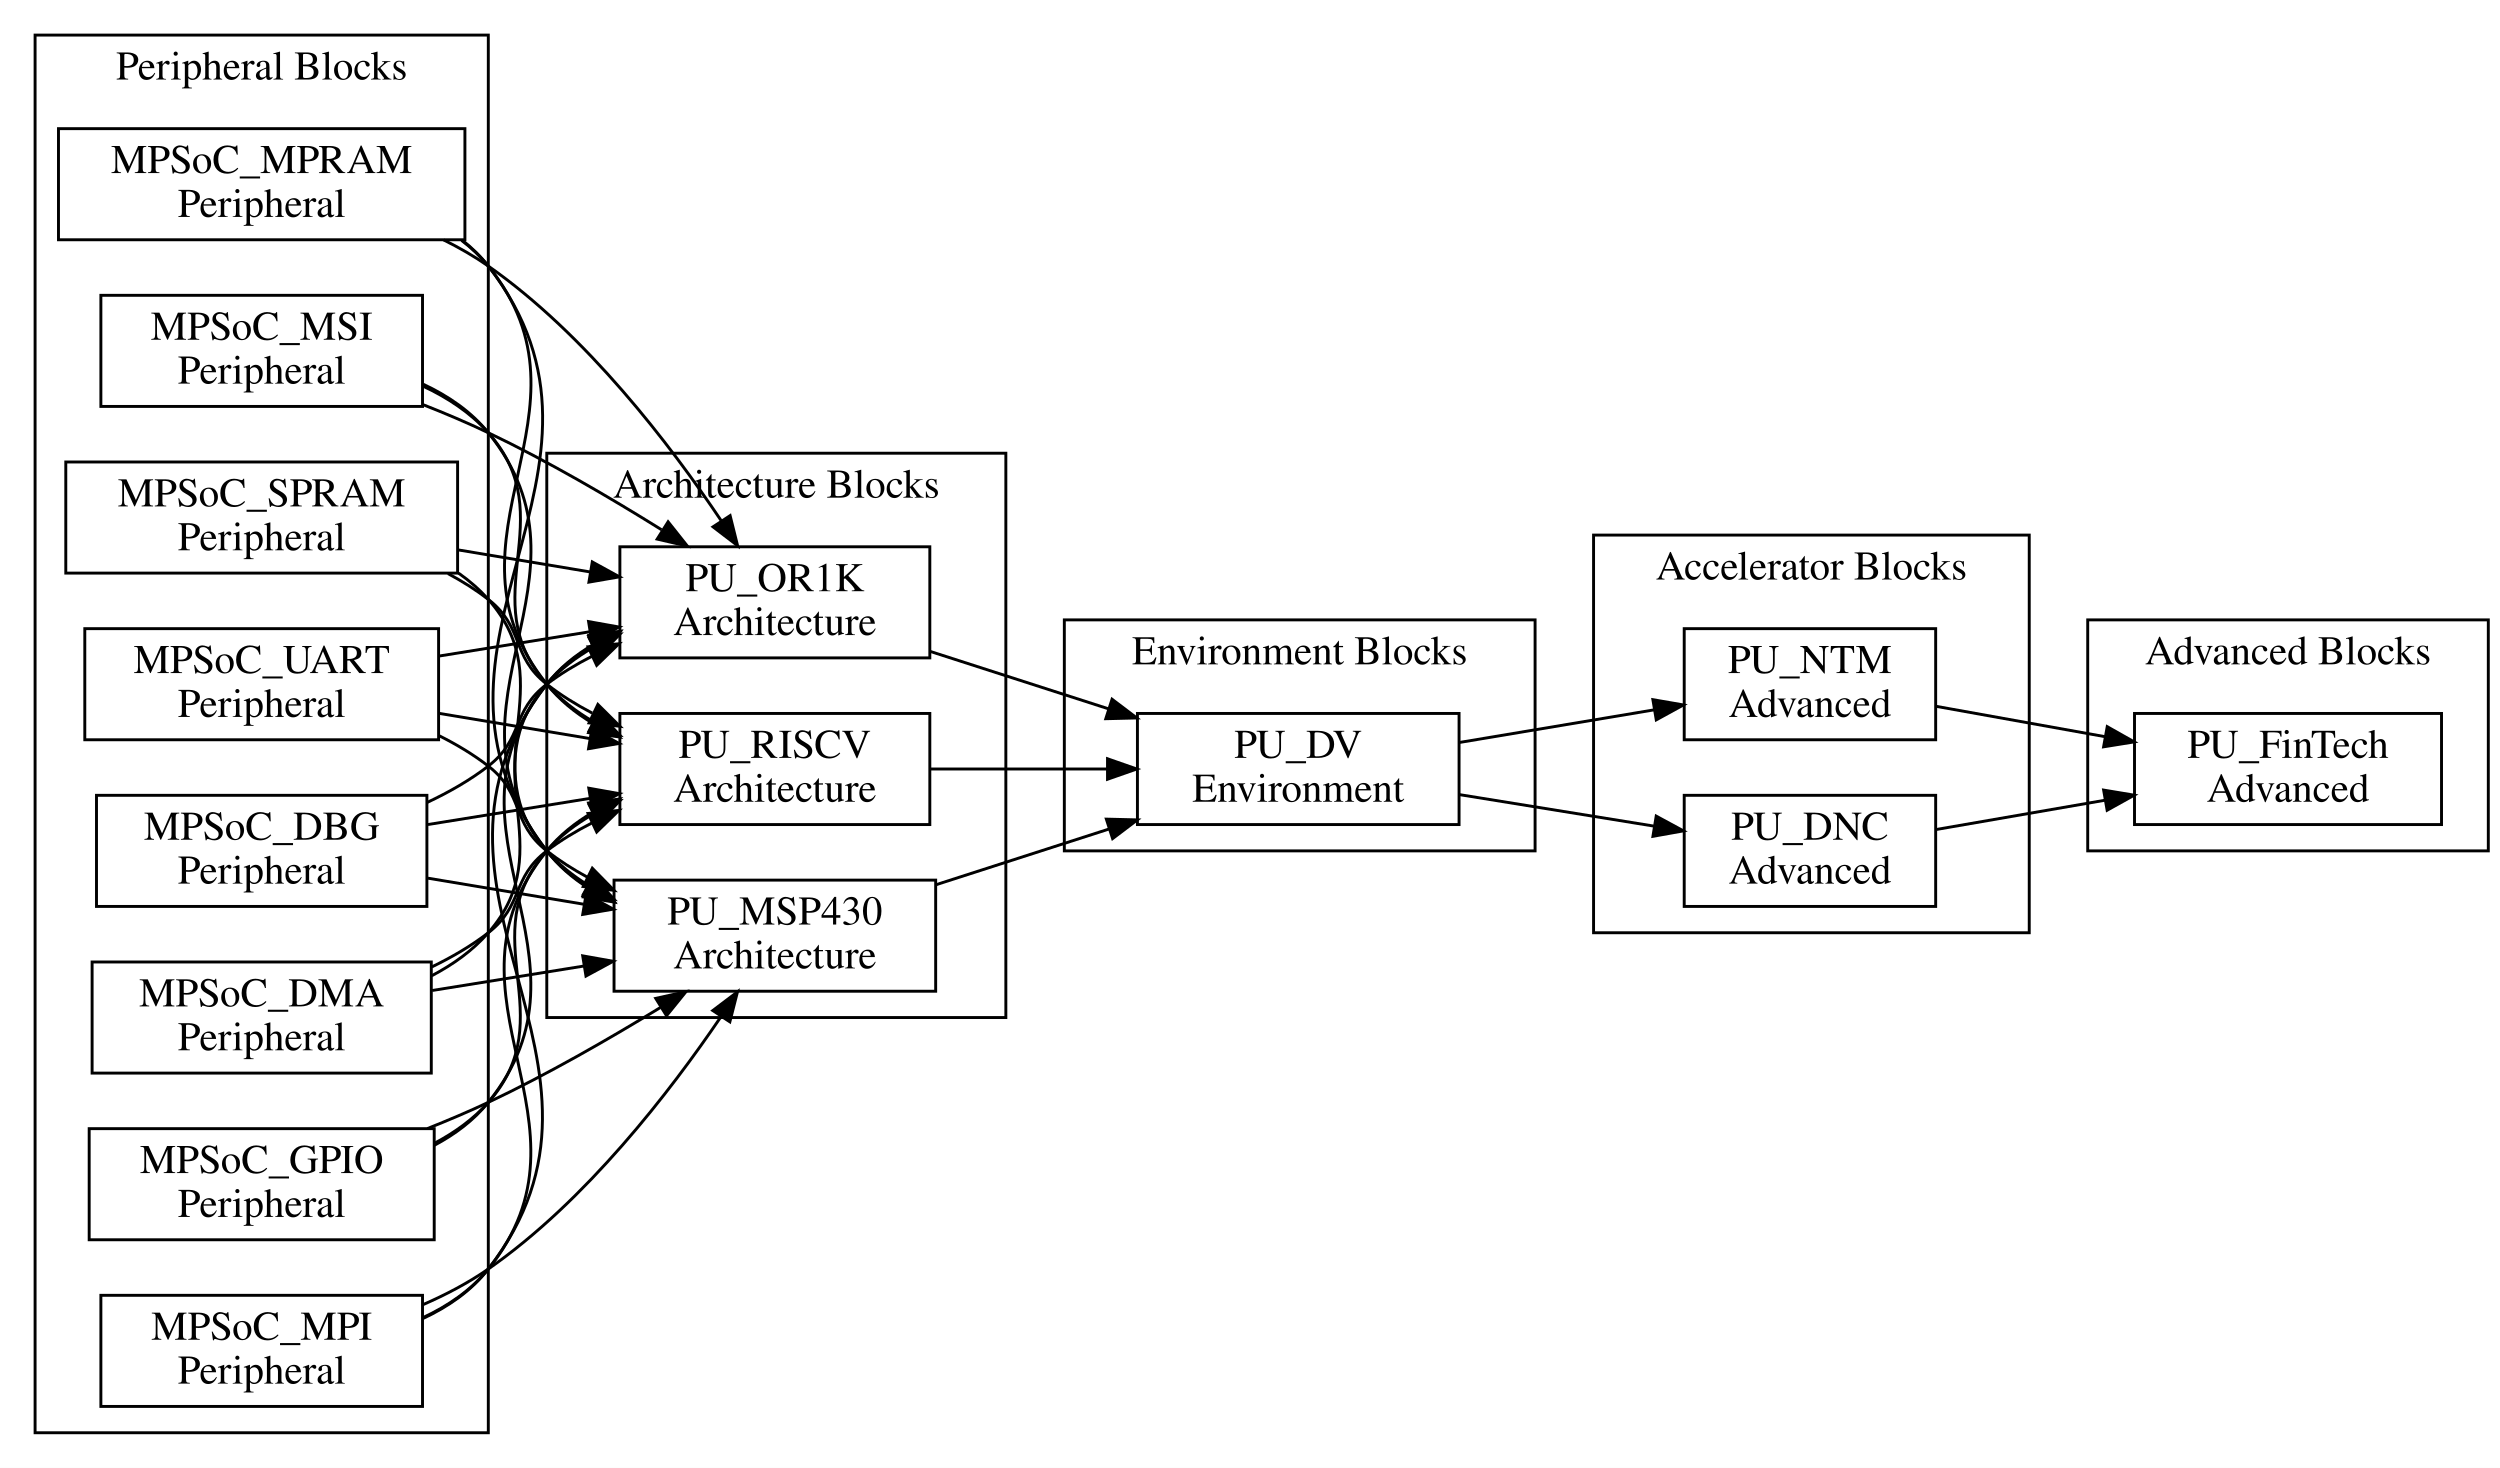
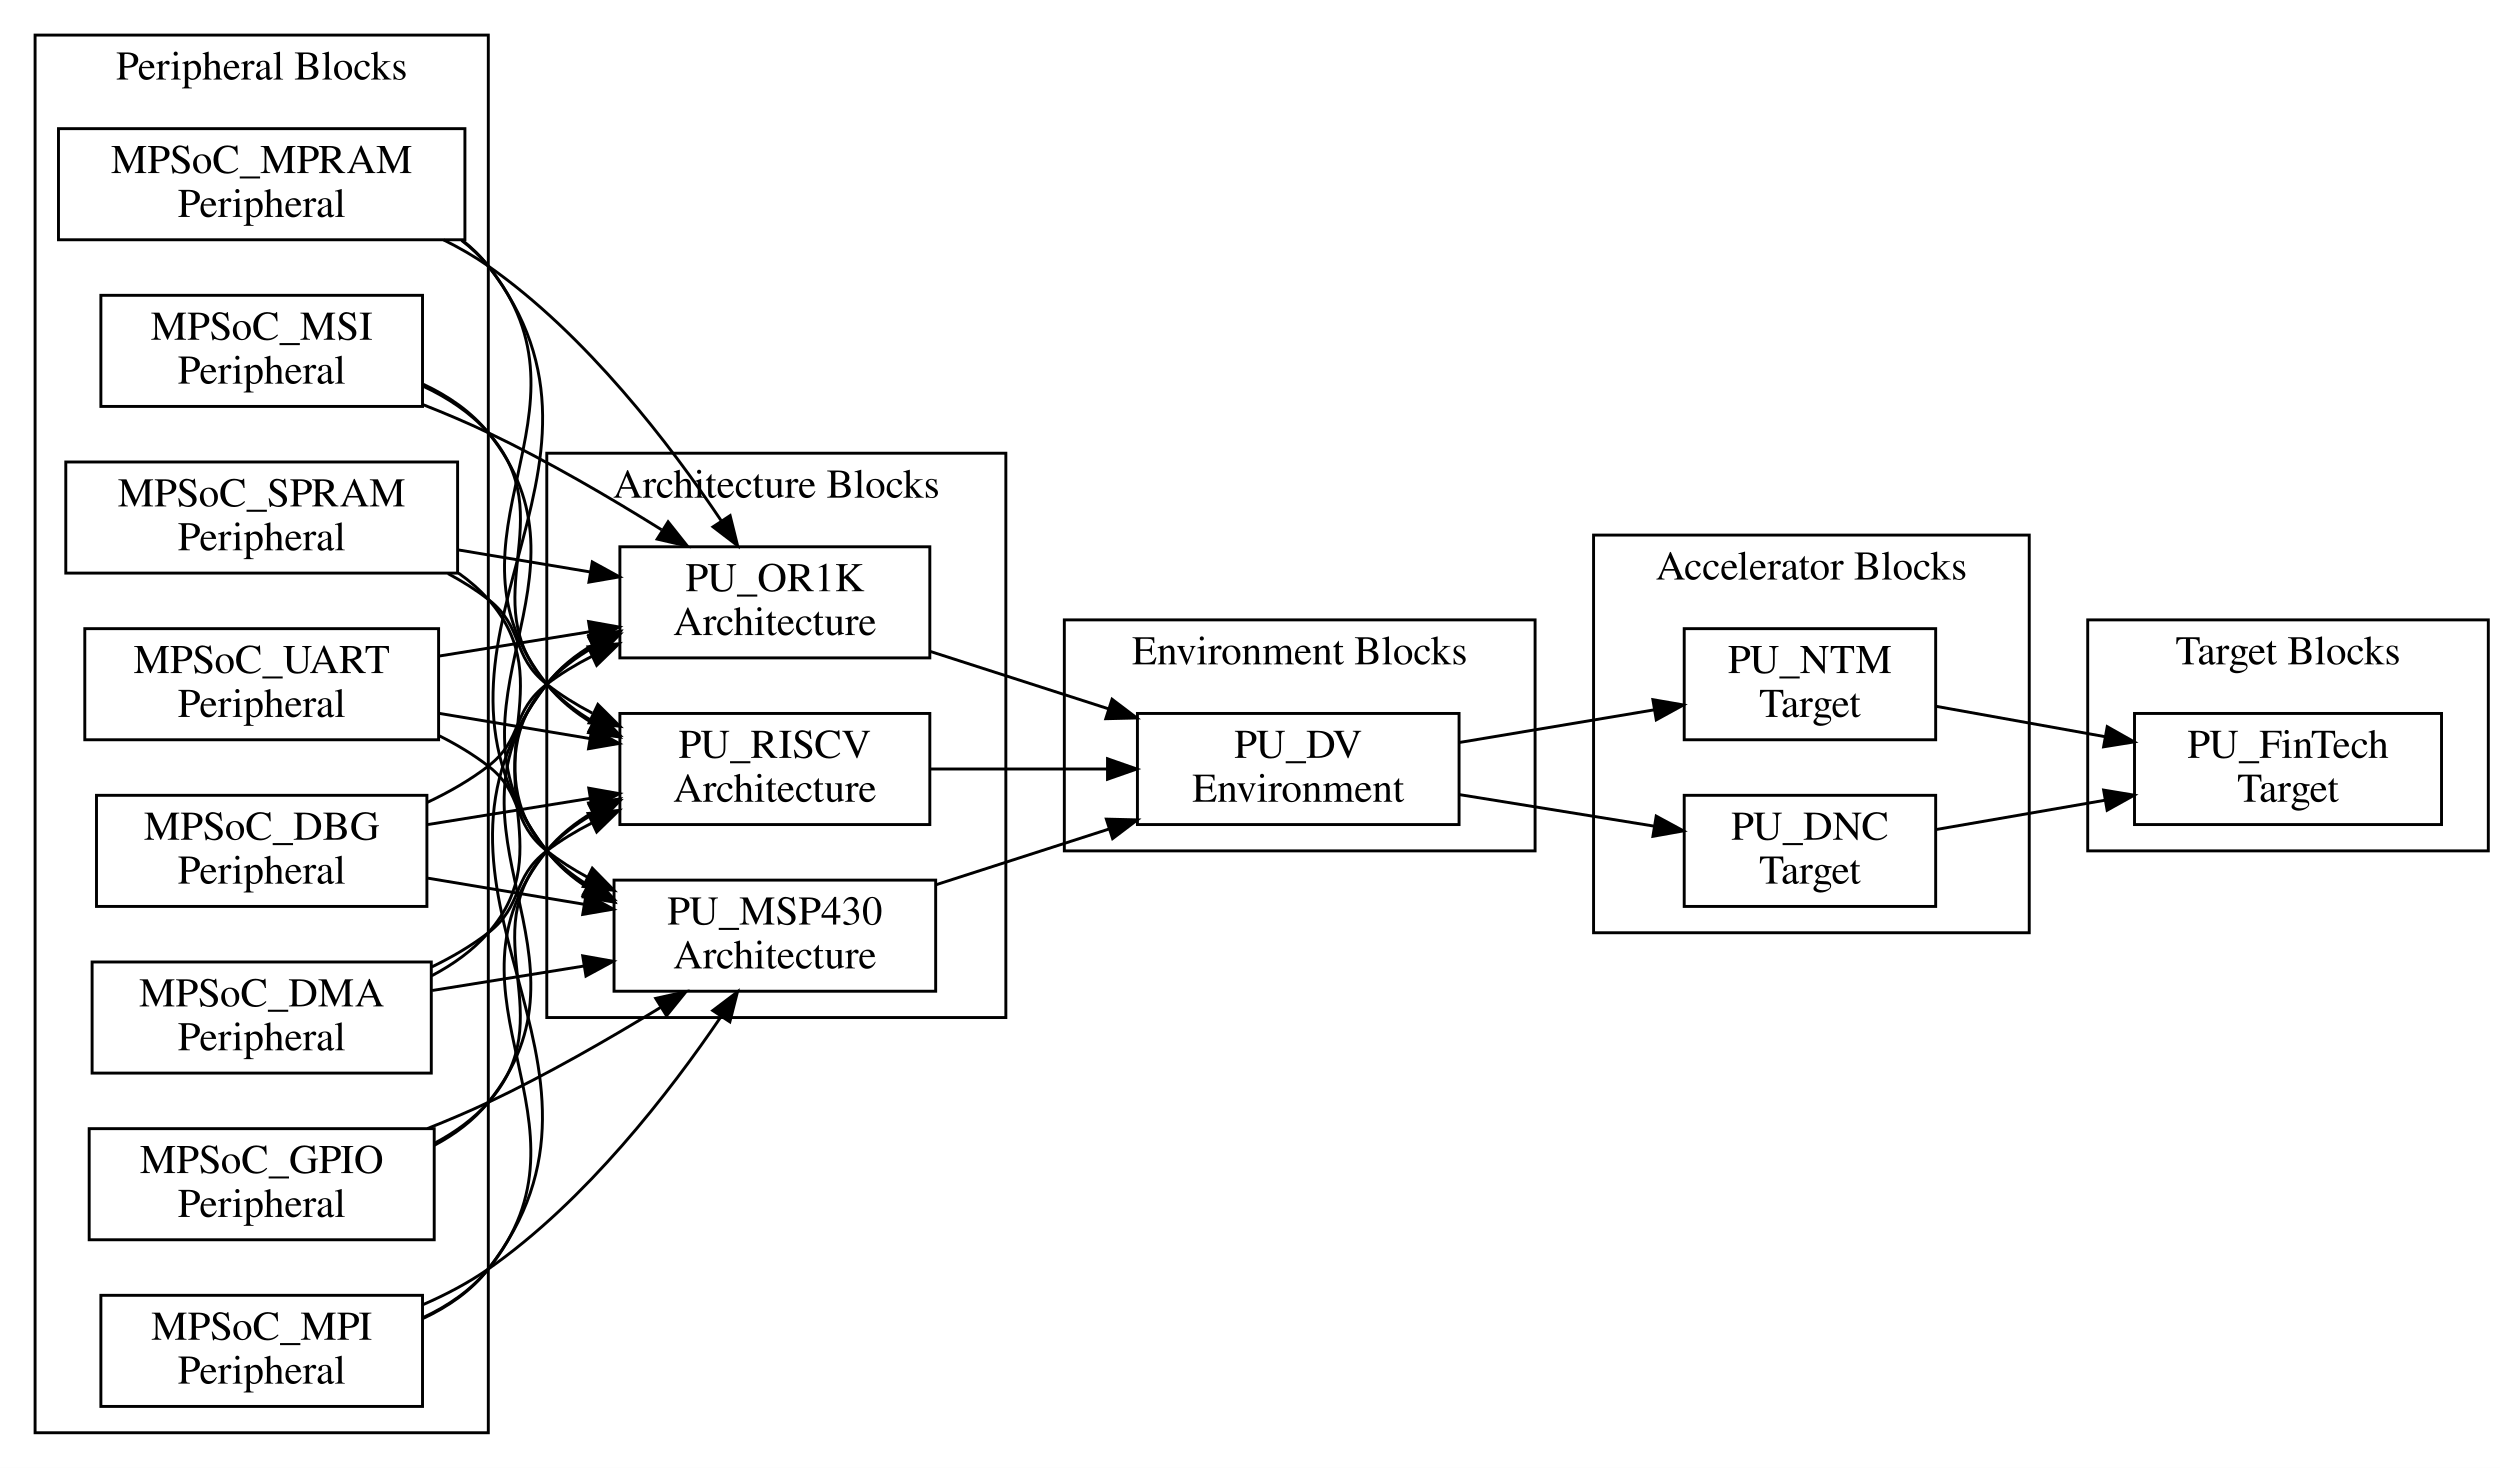
<svg xmlns="http://www.w3.org/2000/svg" width="855pt" height="502pt" viewBox="0.00 0.00 855.00 502.00">
  <g id="graph0" class="graph" transform="scale(1 1) rotate(0) translate(4 498)">
    <polygon fill="white" stroke="transparent" points="-4,4 -4,-498 851,-498 851,4 -4,4" />
    <g id="clust1" class="cluster">
      <polygon fill="none" stroke="black" points="8,-8 8,-486 163,-486 163,-8 8,-8" />
      <text text-anchor="middle" x="85.5" y="-470.8" font-family="Times,serif" font-size="14.00">Peripheral Blocks</text>
    </g>
    <g id="clust2" class="cluster">
      <polygon fill="none" stroke="black" points="183,-150 183,-343 340,-343 340,-150 183,-150" />
      <text text-anchor="middle" x="261.5" y="-327.8" font-family="Times,serif" font-size="14.00">Architecture Blocks</text>
    </g>
    <g id="clust3" class="cluster">
      <polygon fill="none" stroke="black" points="360,-207 360,-286 521,-286 521,-207 360,-207" />
      <text text-anchor="middle" x="440.5" y="-270.8" font-family="Times,serif" font-size="14.00">Environment Blocks</text>
    </g>
    <g id="clust4" class="cluster">
      <polygon fill="none" stroke="black" points="541,-179 541,-315 690,-315 690,-179 541,-179" />
      <text text-anchor="middle" x="615.5" y="-299.8" font-family="Times,serif" font-size="14.00">Accelerator Blocks</text>
    </g>
    <g id="clust5" class="cluster">
      <polygon fill="none" stroke="black" points="710,-207 710,-286 847,-286 847,-207 710,-207" />
-       <text text-anchor="middle" x="778.5" y="-270.8" font-family="Times,serif" font-size="14.00">Advanced Blocks</text>
+       <text text-anchor="middle" x="778.5" y="-270.8" font-family="Times,serif" font-size="14.00">Target Blocks</text>
    </g>
    <g id="node1" class="node">
      <polygon fill="none" stroke="black" points="29,-188 29,-226 142,-226 142,-188 29,-188" />
      <text text-anchor="middle" x="85.5" y="-210.8" font-family="Times,serif" font-size="14.00">MPSoC_DBG </text>
      <text text-anchor="middle" x="85.5" y="-195.8" font-family="Times,serif" font-size="14.00">Peripheral</text>
    </g>
    <g id="node9" class="node">
      <polygon fill="none" stroke="black" points="206,-159 206,-197 316,-197 316,-159 206,-159" />
      <text text-anchor="middle" x="261" y="-181.8" font-family="Times,serif" font-size="14.00">PU_MSP430 </text>
      <text text-anchor="middle" x="261" y="-166.8" font-family="Times,serif" font-size="14.00">Architecture</text>
    </g>
    <g id="edge1" class="edge">
      <path fill="none" stroke="black" d="M142.35,-197.66C159.33,-194.83 178.12,-191.69 195.61,-188.76" />
      <polygon fill="black" stroke="black" points="196.45,-192.17 205.73,-187.07 195.29,-185.27 196.45,-192.17" />
    </g>
    <g id="node10" class="node">
      <polygon fill="none" stroke="black" points="208,-273 208,-311 314,-311 314,-273 208,-273" />
      <text text-anchor="middle" x="261" y="-295.8" font-family="Times,serif" font-size="14.00">PU_OR1K </text>
      <text text-anchor="middle" x="261" y="-280.8" font-family="Times,serif" font-size="14.00">Architecture</text>
    </g>
    <g id="edge9" class="edge">
      <path fill="none" stroke="black" d="M142.08,-223.56C149.49,-227.03 156.7,-231.15 163,-236 175.11,-245.33 170.82,-254.75 183,-264 187.72,-267.58 192.94,-270.74 198.37,-273.52" />
      <polygon fill="black" stroke="black" points="197.12,-276.8 207.67,-277.84 200.07,-270.45 197.12,-276.8" />
    </g>
    <g id="node11" class="node">
      <polygon fill="none" stroke="black" points="208,-216 208,-254 314,-254 314,-216 208,-216" />
      <text text-anchor="middle" x="261" y="-238.8" font-family="Times,serif" font-size="14.00">PU_RISCV </text>
      <text text-anchor="middle" x="261" y="-223.8" font-family="Times,serif" font-size="14.00">Architecture</text>
    </g>
    <g id="edge17" class="edge">
      <path fill="none" stroke="black" d="M142.35,-216.01C160.07,-218.87 179.77,-222.05 197.9,-224.98" />
      <polygon fill="black" stroke="black" points="197.36,-228.44 207.79,-226.57 198.48,-221.53 197.36,-228.44" />
    </g>
    <g id="node2" class="node">
      <polygon fill="none" stroke="black" points="27.5,-131 27.5,-169 143.5,-169 143.5,-131 27.5,-131" />
      <text text-anchor="middle" x="85.5" y="-153.8" font-family="Times,serif" font-size="14.00">MPSoC_DMA </text>
      <text text-anchor="middle" x="85.5" y="-138.8" font-family="Times,serif" font-size="14.00">Peripheral</text>
    </g>
    <g id="edge2" class="edge">
      <path fill="none" stroke="black" d="M143.79,-159.25C160.46,-161.94 178.77,-164.89 195.83,-167.64" />
      <polygon fill="black" stroke="black" points="195.28,-171.1 205.71,-169.24 196.4,-164.19 195.28,-171.1" />
    </g>
    <g id="edge10" class="edge">
      <path fill="none" stroke="black" d="M143.64,-164.29C150.91,-168.1 157.66,-172.91 163,-179 188.58,-208.18 157.22,-234.99 183,-264 187.51,-269.07 193.01,-273.23 198.98,-276.63" />
      <polygon fill="black" stroke="black" points="197.48,-279.79 207.99,-281.09 200.59,-273.52 197.48,-279.79" />
    </g>
    <g id="edge18" class="edge">
      <path fill="none" stroke="black" d="M143.67,-167.31C150.52,-170.62 157.15,-174.49 163,-179 175.11,-188.33 170.82,-197.75 183,-207 187.72,-210.58 192.94,-213.74 198.37,-216.52" />
      <polygon fill="black" stroke="black" points="197.12,-219.8 207.67,-220.84 200.07,-213.45 197.12,-219.8" />
    </g>
    <g id="node3" class="node">
      <polygon fill="none" stroke="black" points="26.5,-74 26.5,-112 144.5,-112 144.5,-74 26.5,-74" />
      <text text-anchor="middle" x="85.5" y="-96.8" font-family="Times,serif" font-size="14.00">MPSoC_GPIO </text>
      <text text-anchor="middle" x="85.5" y="-81.8" font-family="Times,serif" font-size="14.00">Peripheral</text>
    </g>
    <g id="edge3" class="edge">
      <path fill="none" stroke="black" d="M142.14,-112.02C149.24,-114.84 156.35,-117.86 163,-121 183,-130.44 204.29,-142.69 221.82,-153.41" />
      <polygon fill="black" stroke="black" points="220.26,-156.56 230.61,-158.85 223.95,-150.61 220.26,-156.56" />
    </g>
    <g id="edge11" class="edge">
      <path fill="none" stroke="black" d="M144.51,-106.29C151.56,-110.03 158.02,-114.84 163,-121 203.32,-170.92 142.62,-214.12 183,-264 187.33,-269.35 192.77,-273.68 198.75,-277.18" />
      <polygon fill="black" stroke="black" points="197.33,-280.38 207.83,-281.74 200.47,-274.12 197.33,-280.38" />
    </g>
    <g id="edge19" class="edge">
      <path fill="none" stroke="black" d="M144.77,-107.1C151.61,-110.73 157.94,-115.28 163,-121 189,-150.39 156.97,-177.63 183,-207 187.5,-212.08 193,-216.24 198.96,-219.64" />
      <polygon fill="black" stroke="black" points="197.46,-222.8 207.98,-224.11 200.57,-216.53 197.46,-222.8" />
    </g>
    <g id="node4" class="node">
      <polygon fill="none" stroke="black" points="30.5,-17 30.5,-55 140.5,-55 140.5,-17 30.5,-17" />
      <text text-anchor="middle" x="85.5" y="-39.8" font-family="Times,serif" font-size="14.00">MPSoC_MPI </text>
      <text text-anchor="middle" x="85.5" y="-24.8" font-family="Times,serif" font-size="14.00">Peripheral</text>
    </g>
    <g id="edge4" class="edge">
      <path fill="none" stroke="black" d="M140.52,-51.75C148.4,-55.17 156.15,-59.23 163,-64 196.38,-87.25 225.21,-124.69 242.57,-150.28" />
      <polygon fill="black" stroke="black" points="239.77,-152.39 248.22,-158.79 245.61,-148.52 239.77,-152.39" />
    </g>
    <g id="edge12" class="edge">
      <path fill="none" stroke="black" d="M140.53,-47.01C149.18,-51.03 157.19,-56.51 163,-64 217.76,-134.58 128.17,-193.47 183,-264 187.28,-269.51 192.75,-273.93 198.79,-277.49" />
      <polygon fill="black" stroke="black" points="197.48,-280.74 207.98,-282.1 200.61,-274.49 197.48,-280.74" />
    </g>
    <g id="edge20" class="edge">
      <path fill="none" stroke="black" d="M140.67,-47.38C149.21,-51.36 157.13,-56.74 163,-64 203.32,-113.92 142.62,-157.12 183,-207 187.33,-212.35 192.77,-216.68 198.75,-220.18" />
      <polygon fill="black" stroke="black" points="197.33,-223.38 207.83,-224.74 200.47,-217.12 197.33,-223.38" />
    </g>
    <g id="node5" class="node">
      <polygon fill="none" stroke="black" points="16,-416 16,-454 155,-454 155,-416 16,-416" />
      <text text-anchor="middle" x="85.5" y="-438.8" font-family="Times,serif" font-size="14.00">MPSoC_MPRAM </text>
      <text text-anchor="middle" x="85.5" y="-423.8" font-family="Times,serif" font-size="14.00">Peripheral</text>
    </g>
    <g id="edge5" class="edge">
      <path fill="none" stroke="black" d="M154.01,-415.9C157.36,-413.3 160.4,-410.35 163,-407 217.76,-336.42 128.57,-277.84 183,-207 186.88,-201.95 191.75,-197.77 197.15,-194.33" />
      <polygon fill="black" stroke="black" points="198.9,-197.36 205.99,-189.49 195.54,-191.22 198.9,-197.36" />
    </g>
    <g id="edge13" class="edge">
      <path fill="none" stroke="black" d="M147.69,-415.96C153.06,-413.3 158.25,-410.32 163,-407 196.5,-383.56 225.3,-345.79 242.62,-319.97" />
      <polygon fill="black" stroke="black" points="245.7,-321.66 248.26,-311.38 239.85,-317.82 245.7,-321.66" />
    </g>
    <g id="edge21" class="edge">
      <path fill="none" stroke="black" d="M153.86,-415.78C157.24,-413.21 160.33,-410.3 163,-407 203.32,-357.08 142.91,-314.11 183,-264 187.32,-258.6 192.75,-254.21 198.73,-250.64" />
      <polygon fill="black" stroke="black" points="200.52,-253.65 207.8,-245.96 197.31,-247.43 200.52,-253.65" />
    </g>
    <g id="node6" class="node">
      <polygon fill="none" stroke="black" points="30.5,-359 30.5,-397 140.5,-397 140.5,-359 30.5,-359" />
      <text text-anchor="middle" x="85.5" y="-381.8" font-family="Times,serif" font-size="14.00">MPSoC_MSI </text>
      <text text-anchor="middle" x="85.5" y="-366.8" font-family="Times,serif" font-size="14.00">Peripheral</text>
    </g>
    <g id="edge6" class="edge">
      <path fill="none" stroke="black" d="M140.67,-366.62C149.21,-362.64 157.13,-357.26 163,-350 203.32,-300.08 142.91,-257.11 183,-207 186.83,-202.21 191.54,-198.22 196.73,-194.88" />
      <polygon fill="black" stroke="black" points="198.77,-197.75 205.84,-189.86 195.39,-191.62 198.77,-197.75" />
    </g>
    <g id="edge14" class="edge">
      <path fill="none" stroke="black" d="M140.53,-359.67C148.17,-356.67 155.85,-353.41 163,-350 183.21,-340.36 204.68,-327.8 222.26,-316.82" />
      <polygon fill="black" stroke="black" points="224.49,-319.55 231.08,-311.25 220.75,-313.63 224.49,-319.55" />
    </g>
    <g id="edge22" class="edge">
      <path fill="none" stroke="black" d="M140.54,-366C148.98,-362.08 156.91,-356.89 163,-350 189,-320.61 157.14,-293.51 183,-264 187.49,-258.87 192.98,-254.65 198.94,-251.18" />
      <polygon fill="black" stroke="black" points="200.63,-254.25 207.96,-246.59 197.45,-248.01 200.63,-254.25" />
    </g>
    <g id="node7" class="node">
      <polygon fill="none" stroke="black" points="18.5,-302 18.5,-340 152.5,-340 152.5,-302 18.5,-302" />
      <text text-anchor="middle" x="85.5" y="-324.8" font-family="Times,serif" font-size="14.00">MPSoC_SPRAM </text>
      <text text-anchor="middle" x="85.5" y="-309.8" font-family="Times,serif" font-size="14.00">Peripheral</text>
    </g>
    <g id="edge7" class="edge">
      <path fill="none" stroke="black" d="M152.83,-301.99C156.56,-299.37 160,-296.39 163,-293 189,-263.61 157.14,-236.51 183,-207 186.98,-202.46 191.75,-198.62 196.93,-195.39" />
      <polygon fill="black" stroke="black" points="198.85,-198.33 205.98,-190.49 195.52,-192.17 198.85,-198.33" />
    </g>
    <g id="edge15" class="edge">
      <path fill="none" stroke="black" d="M152.59,-309.95C167.45,-307.47 183.17,-304.84 197.86,-302.39" />
      <polygon fill="black" stroke="black" points="198.56,-305.82 207.85,-300.72 197.41,-298.91 198.56,-305.82" />
    </g>
    <g id="edge23" class="edge">
      <path fill="none" stroke="black" d="M149.2,-301.83C154.08,-299.22 158.75,-296.29 163,-293 175.38,-283.41 170.67,-273.64 183,-264 187.76,-260.28 193.04,-257 198.56,-254.11" />
      <polygon fill="black" stroke="black" points="200.47,-257.08 207.99,-249.61 197.46,-250.76 200.47,-257.08" />
    </g>
    <g id="node8" class="node">
      <polygon fill="none" stroke="black" points="25,-245 25,-283 146,-283 146,-245 25,-245" />
      <text text-anchor="middle" x="85.5" y="-267.8" font-family="Times,serif" font-size="14.00">MPSoC_UART </text>
      <text text-anchor="middle" x="85.5" y="-252.8" font-family="Times,serif" font-size="14.00">Peripheral</text>
    </g>
    <g id="edge8" class="edge">
      <path fill="none" stroke="black" d="M146.09,-246.43C152.09,-243.44 157.86,-239.98 163,-236 175.38,-226.41 170.67,-216.64 183,-207 187.29,-203.65 192.01,-200.65 196.94,-197.97" />
      <polygon fill="black" stroke="black" points="198.57,-201.07 205.98,-193.5 195.47,-194.8 198.57,-201.07" />
    </g>
    <g id="edge16" class="edge">
      <path fill="none" stroke="black" d="M146.21,-273.64C162.77,-276.31 180.79,-279.22 197.5,-281.91" />
      <polygon fill="black" stroke="black" points="197.29,-285.42 207.72,-283.56 198.4,-278.51 197.29,-285.42" />
    </g>
    <g id="edge24" class="edge">
      <path fill="none" stroke="black" d="M146.21,-254.02C162.77,-251.25 180.79,-248.24 197.5,-245.45" />
      <polygon fill="black" stroke="black" points="198.43,-248.84 207.72,-243.74 197.28,-241.94 198.43,-248.84" />
    </g>
    <g id="node12" class="node">
      <polygon fill="none" stroke="black" points="385,-216 385,-254 495,-254 495,-216 385,-216" />
      <text text-anchor="middle" x="440" y="-238.8" font-family="Times,serif" font-size="14.00">PU_DV </text>
      <text text-anchor="middle" x="440" y="-223.8" font-family="Times,serif" font-size="14.00">Environment</text>
    </g>
    <g id="edge25" class="edge">
      <path fill="none" stroke="black" d="M316.07,-195.41C334.77,-201.43 355.89,-208.24 375.29,-214.48" />
      <polygon fill="black" stroke="black" points="374.37,-217.86 384.96,-217.6 376.51,-211.2 374.37,-217.86" />
    </g>
    <g id="edge26" class="edge">
      <path fill="none" stroke="black" d="M314.15,-275.21C333.25,-269.05 355.09,-262.02 375.11,-255.58" />
      <polygon fill="black" stroke="black" points="376.32,-258.86 384.77,-252.46 374.18,-252.2 376.32,-258.86" />
    </g>
    <g id="edge27" class="edge">
      <path fill="none" stroke="black" d="M314.15,-235C333.08,-235 354.7,-235 374.56,-235" />
      <polygon fill="black" stroke="black" points="374.77,-238.5 384.77,-235 374.77,-231.5 374.77,-238.5" />
    </g>
    <g id="node13" class="node">
      <polygon fill="none" stroke="black" points="572,-245 572,-283 658,-283 658,-245 572,-245" />
      <text text-anchor="middle" x="615" y="-267.8" font-family="Times,serif" font-size="14.00">PU_NTM </text>
-       <text text-anchor="middle" x="615" y="-252.8" font-family="Times,serif" font-size="14.00">Advanced</text>
+       <text text-anchor="middle" x="615" y="-252.8" font-family="Times,serif" font-size="14.00">Target</text>
    </g>
    <g id="edge28" class="edge">
      <path fill="none" stroke="black" d="M495.26,-244.1C516.47,-247.65 540.69,-251.71 561.7,-255.23" />
      <polygon fill="black" stroke="black" points="561.29,-258.71 571.73,-256.91 562.44,-251.81 561.29,-258.71" />
    </g>
    <g id="node14" class="node">
      <polygon fill="none" stroke="black" points="572,-188 572,-226 658,-226 658,-188 572,-188" />
      <text text-anchor="middle" x="615" y="-210.8" font-family="Times,serif" font-size="14.00">PU_DNC </text>
-       <text text-anchor="middle" x="615" y="-195.8" font-family="Times,serif" font-size="14.00">Advanced</text>
+       <text text-anchor="middle" x="615" y="-195.8" font-family="Times,serif" font-size="14.00">Target</text>
    </g>
    <g id="edge29" class="edge">
      <path fill="none" stroke="black" d="M495.26,-226.22C516.47,-222.79 540.69,-218.87 561.7,-215.46" />
      <polygon fill="black" stroke="black" points="562.42,-218.89 571.73,-213.84 561.3,-211.98 562.42,-218.89" />
    </g>
    <g id="node15" class="node">
      <polygon fill="none" stroke="black" points="726,-216 726,-254 831,-254 831,-216 726,-216" />
      <text text-anchor="middle" x="778.5" y="-238.8" font-family="Times,serif" font-size="14.00">PU_FinTech </text>
-       <text text-anchor="middle" x="778.5" y="-223.8" font-family="Times,serif" font-size="14.00">Advanced</text>
+       <text text-anchor="middle" x="778.5" y="-223.8" font-family="Times,serif" font-size="14.00">Target</text>
    </g>
    <g id="edge30" class="edge">
      <path fill="none" stroke="black" d="M658.01,-256.46C675.68,-253.28 696.59,-249.53 715.94,-246.05" />
      <polygon fill="black" stroke="black" points="716.67,-249.48 725.89,-244.27 715.43,-242.59 716.67,-249.48" />
    </g>
    <g id="edge31" class="edge">
      <path fill="none" stroke="black" d="M658.01,-214.28C675.68,-217.35 696.59,-220.97 715.94,-224.33" />
      <polygon fill="black" stroke="black" points="715.44,-227.79 725.89,-226.05 716.64,-220.9 715.44,-227.79" />
    </g>
  </g>
</svg>
